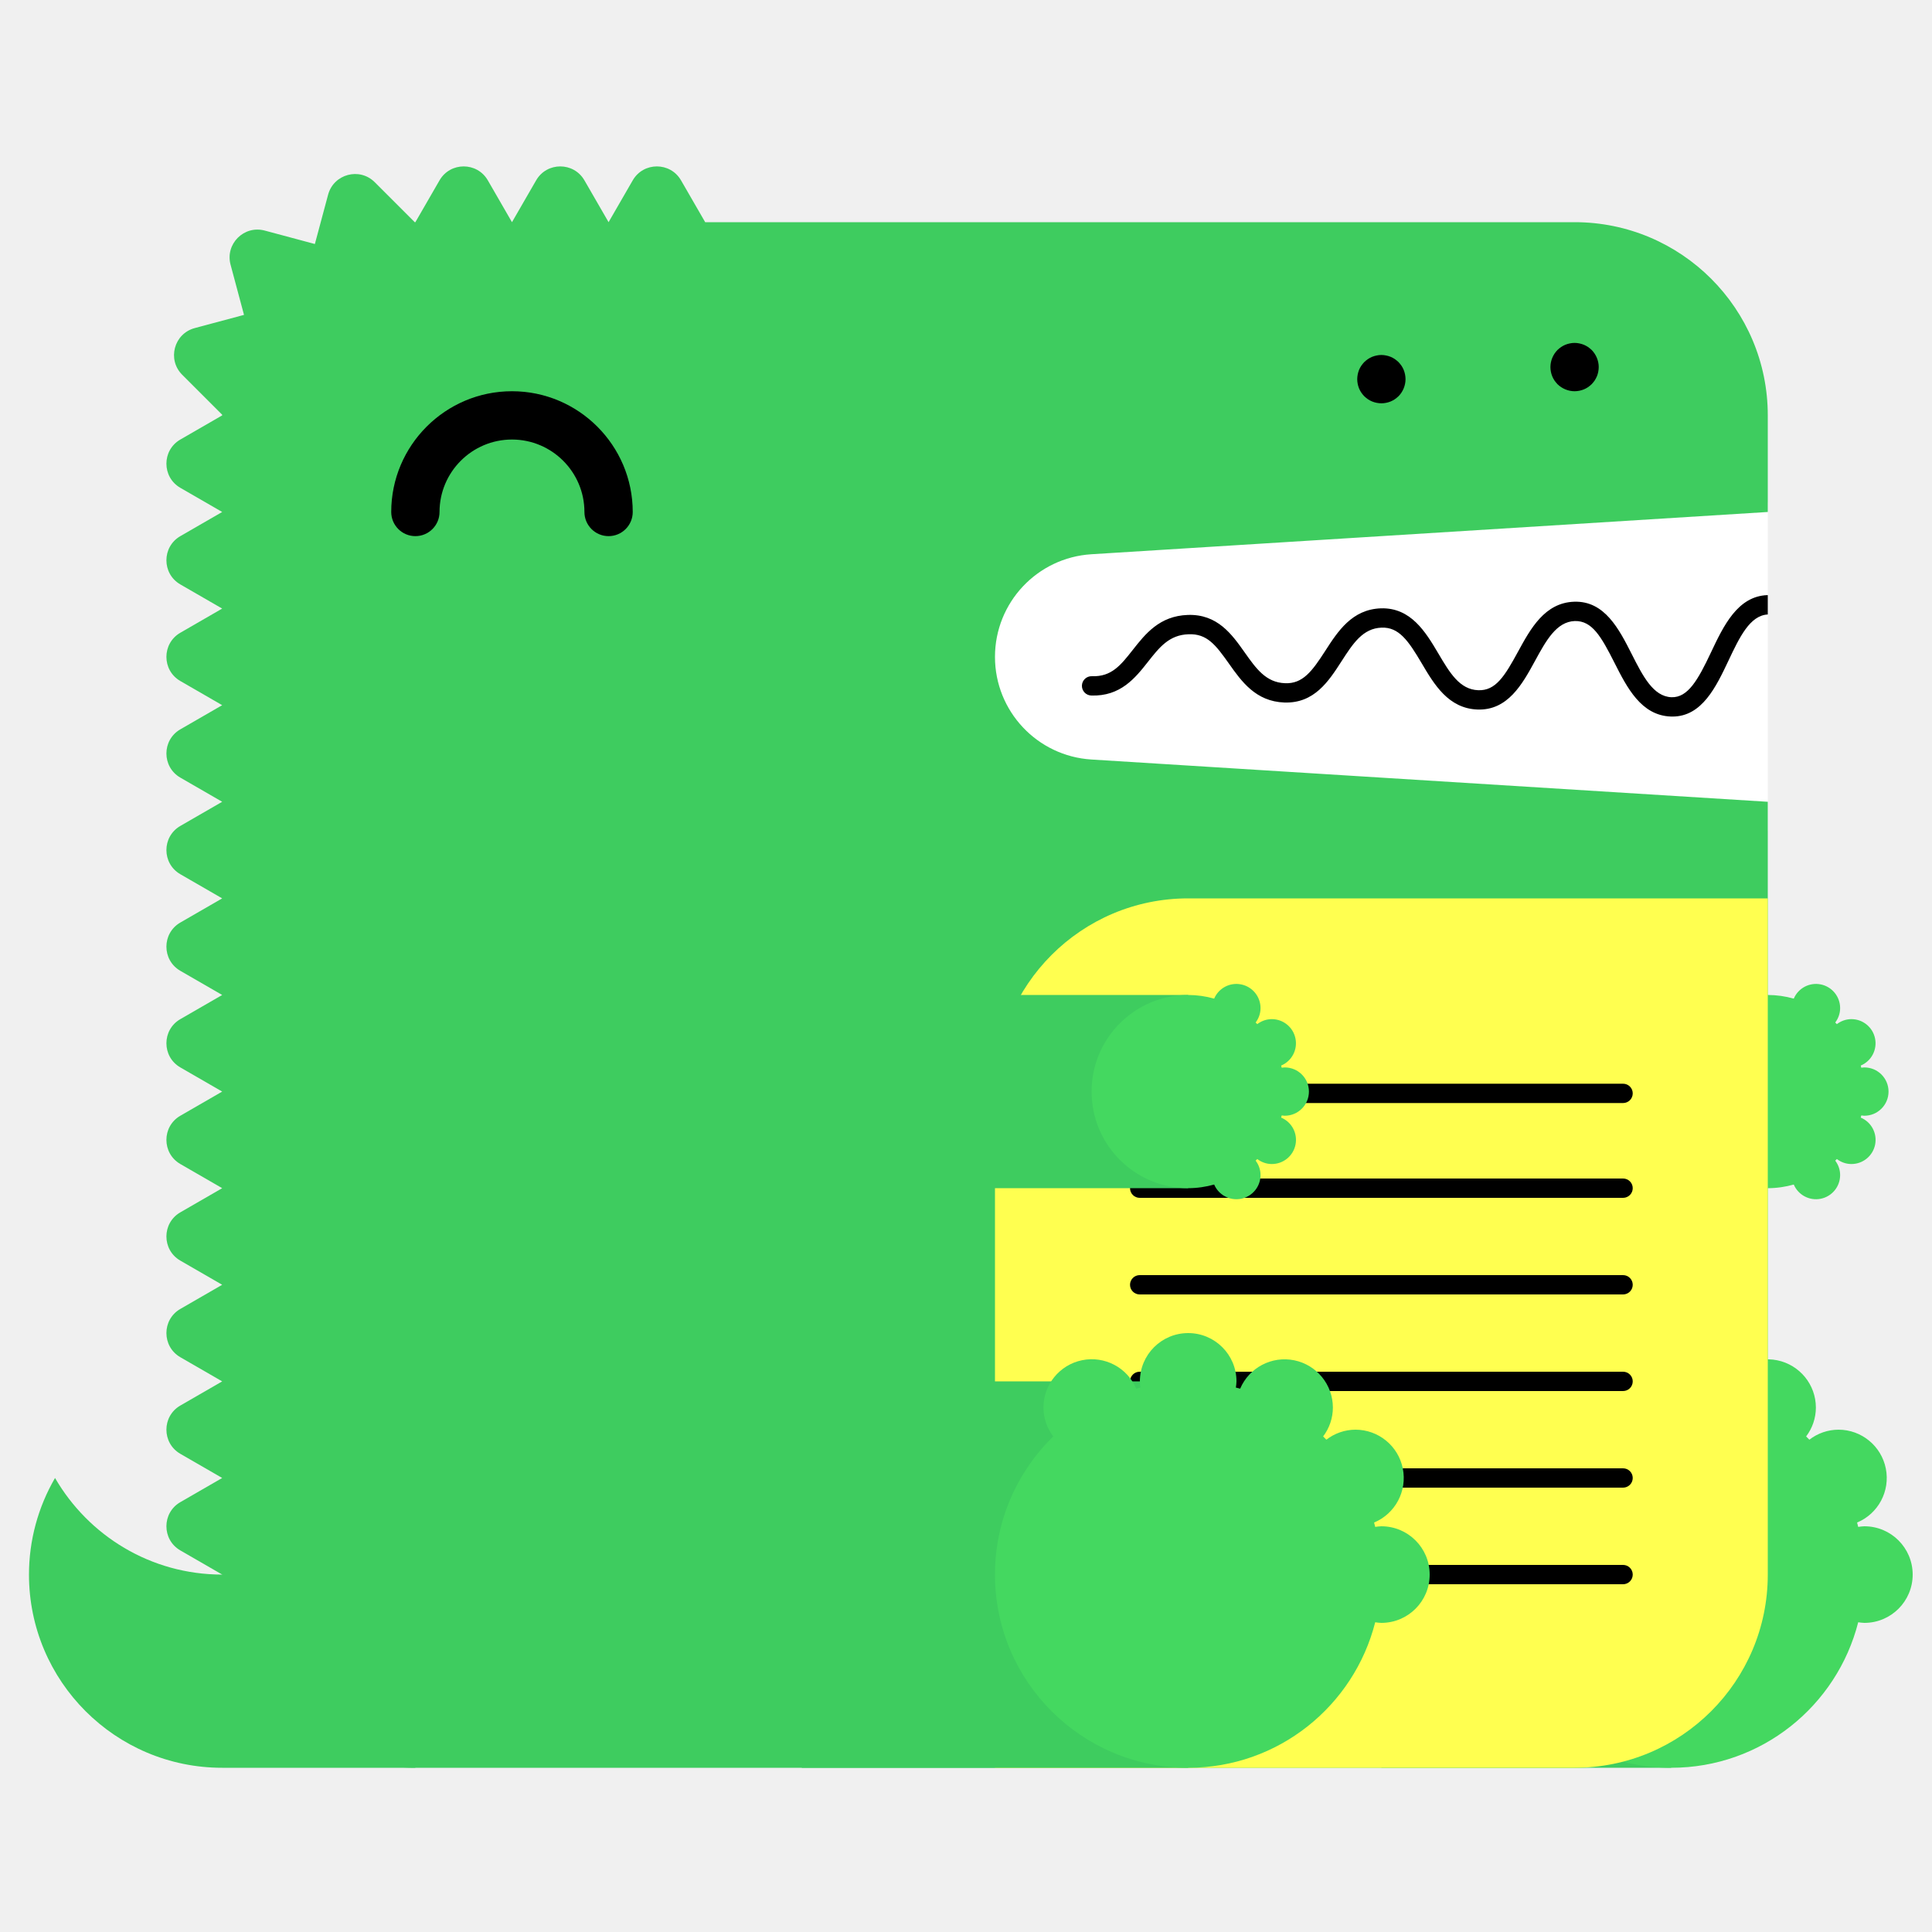
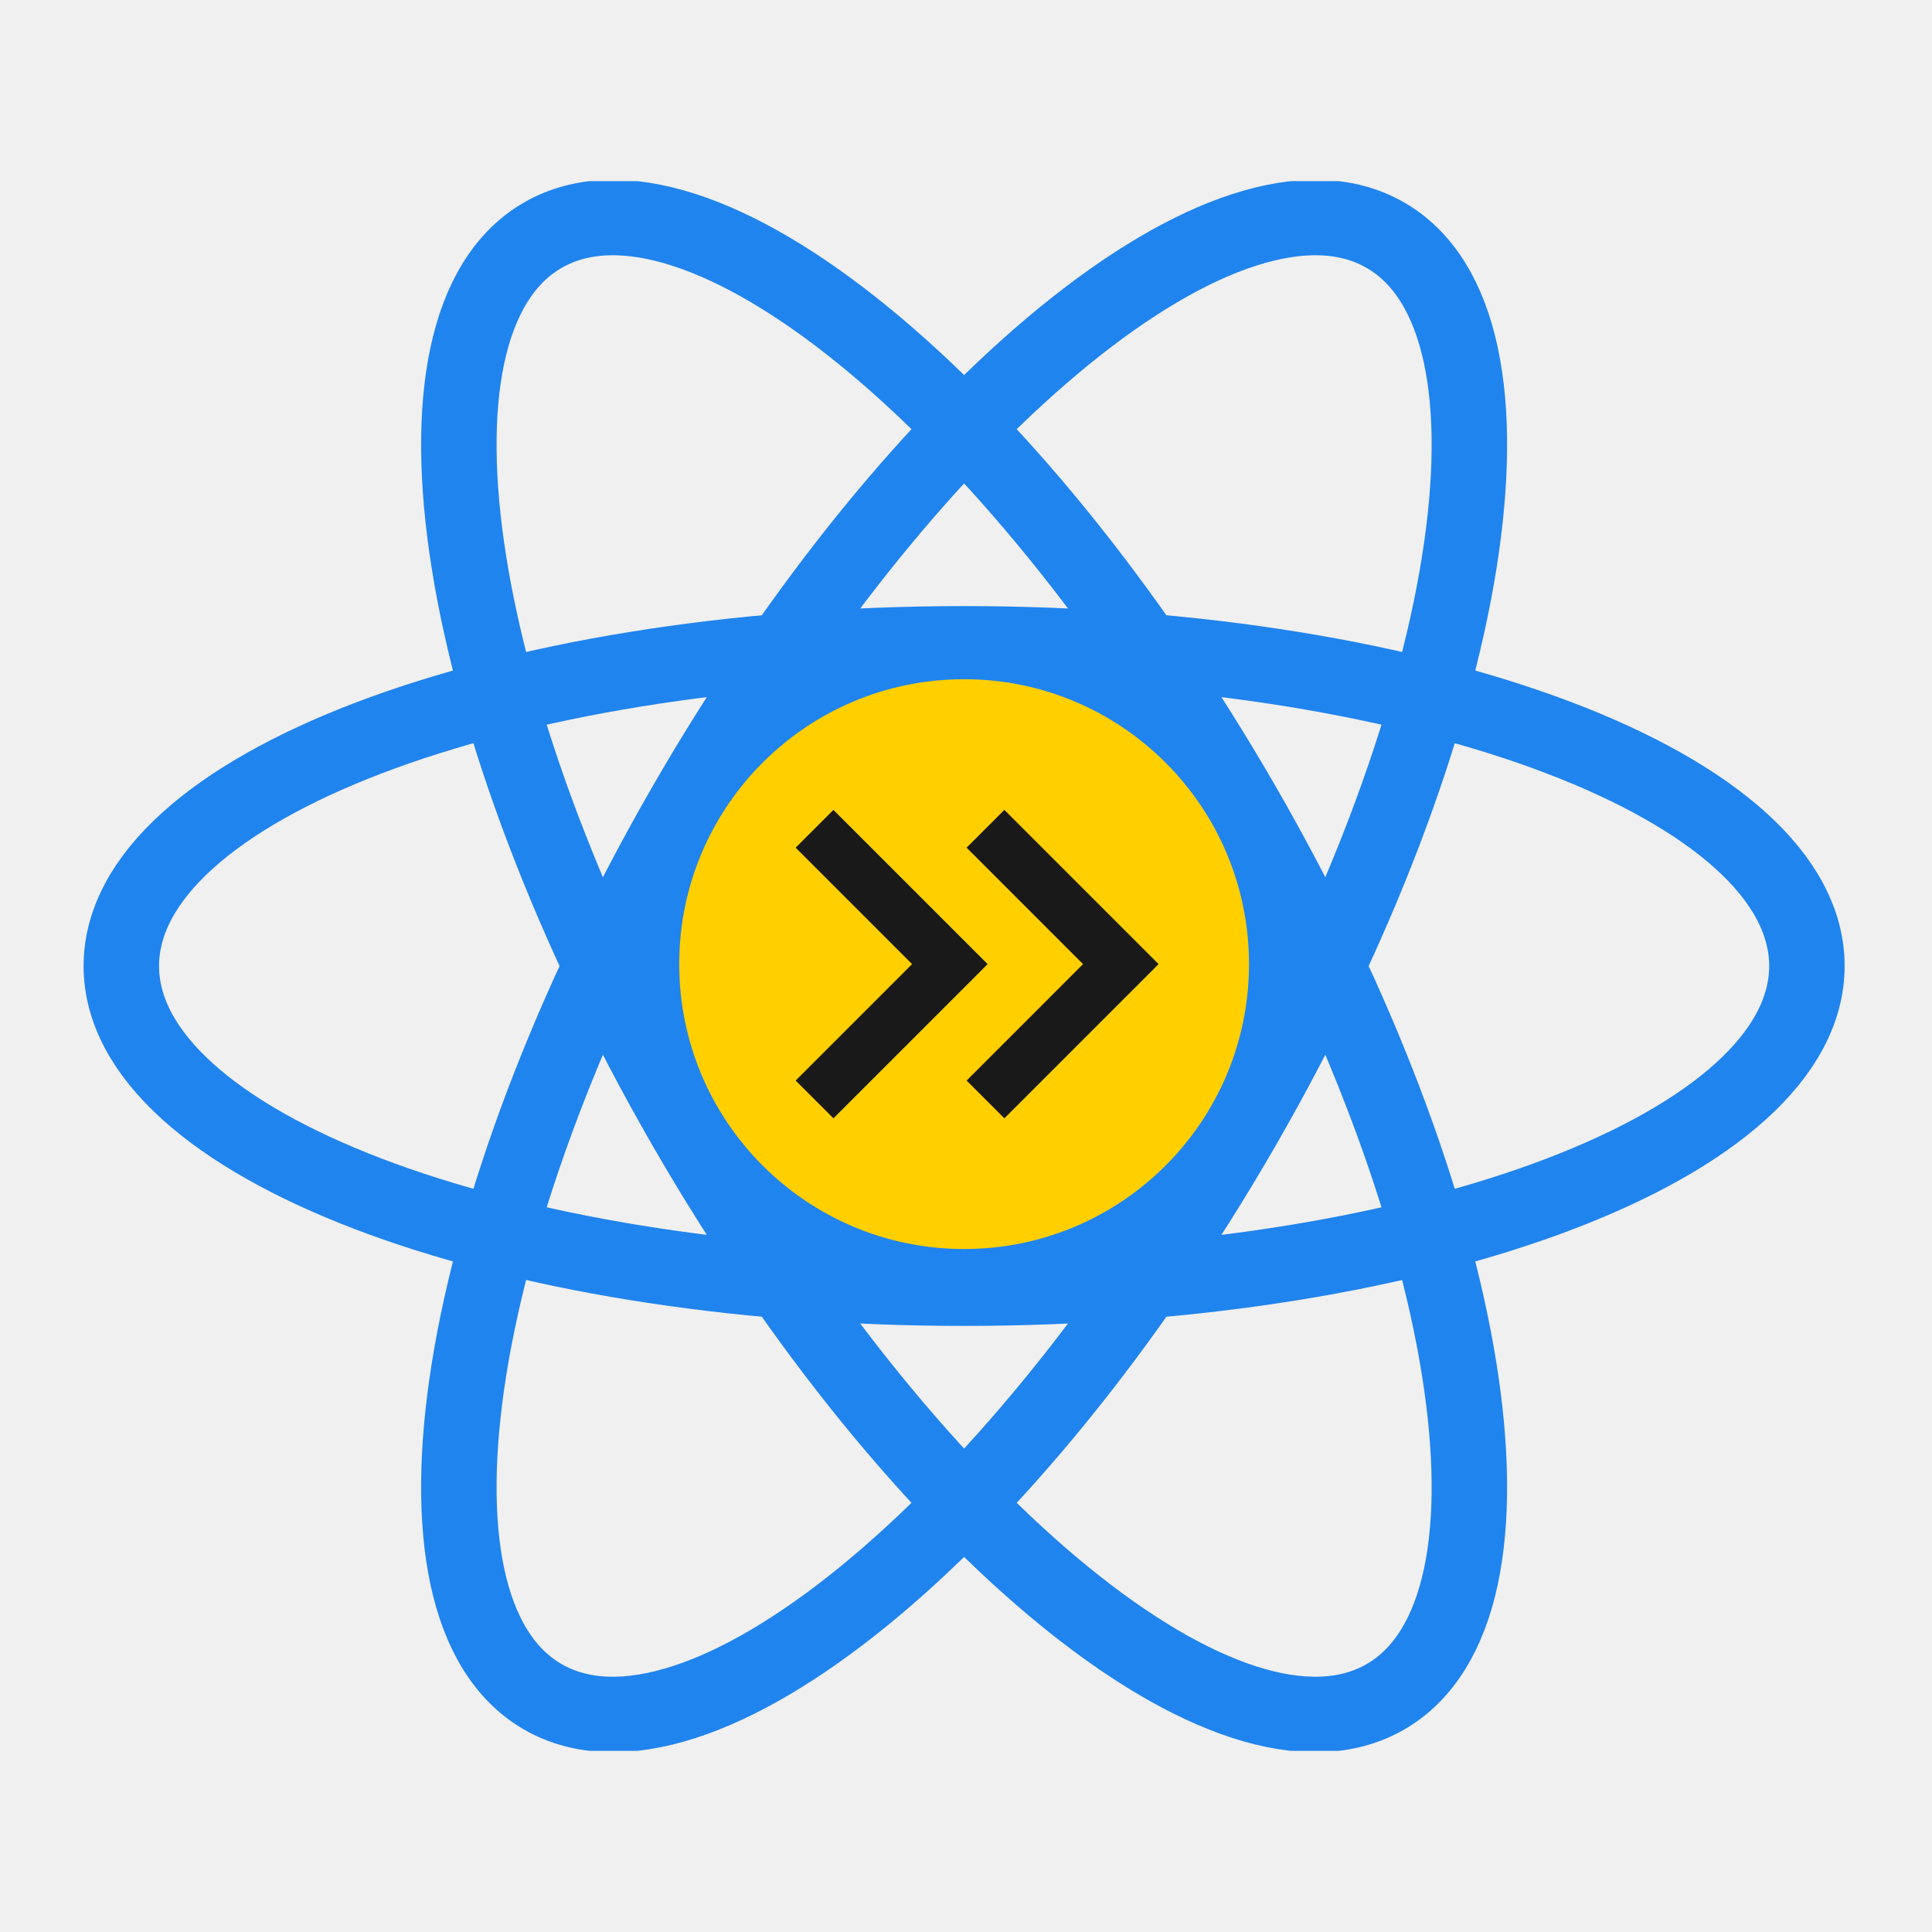
- <svg xmlns="http://www.w3.org/2000/svg" width="200" height="200" viewBox="0 0 200 200">
-   <g fill="none" fill-rule="evenodd">
-     <path fill="#FFF" d="M99 52h84v34H99z" />
-     <path d="M23 163c-7.398 0-13.843-4.027-17.303-10A19.886 19.886 0 0 0 3 163c0 11.046 8.954 20 20 20h20v-20H23z" fill="#3ECC5F" />
-     <path d="M112.98 57.376L183 53V43c0-11.046-8.954-20-20-20H73l-2.5-4.33c-1.112-1.925-3.889-1.925-5 0L63 23l-2.5-4.33c-1.111-1.925-3.889-1.925-5 0L53 23l-2.5-4.33c-1.111-1.925-3.889-1.925-5 0L43 23c-.022 0-.042.003-.065.003l-4.142-4.141c-1.57-1.571-4.252-.853-4.828 1.294l-1.369 5.104-5.192-1.392c-2.148-.575-4.111 1.389-3.535 3.536l1.39 5.193-5.102 1.367c-2.148.576-2.867 3.259-1.296 4.83l4.142 4.142c0 .021-.003.042-.003.064l-4.33 2.5c-1.925 1.111-1.925 3.889 0 5L23 53l-4.33 2.5c-1.925 1.111-1.925 3.889 0 5L23 63l-4.33 2.5c-1.925 1.111-1.925 3.889 0 5L23 73l-4.33 2.5c-1.925 1.111-1.925 3.889 0 5L23 83l-4.33 2.5c-1.925 1.111-1.925 3.889 0 5L23 93l-4.33 2.5c-1.925 1.111-1.925 3.889 0 5L23 103l-4.33 2.5c-1.925 1.111-1.925 3.889 0 5L23 113l-4.33 2.5c-1.925 1.111-1.925 3.889 0 5L23 123l-4.33 2.5c-1.925 1.111-1.925 3.889 0 5L23 133l-4.33 2.5c-1.925 1.111-1.925 3.889 0 5L23 143l-4.33 2.5c-1.925 1.111-1.925 3.889 0 5L23 153l-4.33 2.5c-1.925 1.111-1.925 3.889 0 5L23 163c0 11.046 8.954 20 20 20h120c11.046 0 20-8.954 20-20V83l-70.02-4.376A10.645 10.645 0 0 1 103 68c0-5.621 4.37-10.273 9.98-10.624" fill="#3ECC5F" />
-     <path fill="#3ECC5F" d="M143 183h30v-40h-30z" />
-     <path d="M193 158c-.219 0-.428.037-.639.064-.038-.15-.074-.301-.116-.451A5 5 0 0 0 190.32 148a4.96 4.96 0 0 0-3.016 1.036 26.531 26.531 0 0 0-.335-.336 4.955 4.955 0 0 0 1.011-2.987 5 5 0 0 0-9.599-1.959c-.148-.042-.297-.077-.445-.115.027-.211.064-.42.064-.639a5 5 0 0 0-5-5 5 5 0 0 0-5 5c0 .219.037.428.064.639-.148.038-.297.073-.445.115a4.998 4.998 0 0 0-9.599 1.959c0 1.125.384 2.151 1.011 2.987-3.717 3.632-6.031 8.693-6.031 14.3 0 11.046 8.954 20 20 20 9.339 0 17.16-6.41 19.361-15.064.211.027.42.064.639.064a5 5 0 0 0 5-5 5 5 0 0 0-5-5" fill="#44D860" />
-     <path fill="#3ECC5F" d="M153 123h30v-20h-30z" />
-     <path d="M193 115.5a2.5 2.5 0 1 0 0-5c-.109 0-.214.019-.319.032-.02-.075-.037-.15-.058-.225a2.501 2.501 0 0 0-.963-4.807c-.569 0-1.088.197-1.508.518a6.653 6.653 0 0 0-.168-.168c.314-.417.506-.931.506-1.494a2.5 2.5 0 0 0-4.8-.979A9.987 9.987 0 0 0 183 103c-5.522 0-10 4.478-10 10s4.478 10 10 10c.934 0 1.833-.138 2.69-.377a2.5 2.5 0 0 0 4.8-.979c0-.563-.192-1.077-.506-1.494.057-.055.113-.111.168-.168.42.321.939.518 1.508.518a2.5 2.5 0 0 0 .963-4.807c.021-.074.038-.15.058-.225.105.013.21.032.319.032" fill="#44D860" />
-     <path d="M63 55.5a2.5 2.5 0 0 1-2.5-2.5c0-4.136-3.364-7.5-7.5-7.5s-7.5 3.364-7.5 7.5a2.5 2.5 0 1 1-5 0c0-6.893 5.607-12.5 12.5-12.5S65.5 46.107 65.5 53a2.5 2.5 0 0 1-2.5 2.5" fill="#000" />
-     <path d="M103 183h60c11.046 0 20-8.954 20-20V93h-60c-11.046 0-20 8.954-20 20v70z" fill="#FFFF50" />
-     <path d="M168.02 124h-50.04a1 1 0 1 1 0-2h50.04a1 1 0 1 1 0 2m0 20h-50.04a1 1 0 1 1 0-2h50.04a1 1 0 1 1 0 2m0 20h-50.04a1 1 0 1 1 0-2h50.04a1 1 0 1 1 0 2m0-49.814h-50.04a1 1 0 1 1 0-2h50.04a1 1 0 1 1 0 2m0 19.814h-50.04a1 1 0 1 1 0-2h50.04a1 1 0 1 1 0 2m0 20h-50.04a1 1 0 1 1 0-2h50.04a1 1 0 1 1 0 2M183 61.611c-.012 0-.022-.006-.034-.005-3.09.105-4.552 3.196-5.842 5.923-1.346 2.85-2.387 4.703-4.093 4.647-1.889-.068-2.969-2.202-4.113-4.46-1.314-2.594-2.814-5.536-5.963-5.426-3.046.104-4.513 2.794-5.807 5.167-1.377 2.528-2.314 4.065-4.121 3.994-1.927-.07-2.951-1.805-4.136-3.813-1.321-2.236-2.848-4.75-5.936-4.664-2.994.103-4.465 2.385-5.763 4.4-1.373 2.13-2.335 3.428-4.165 3.351-1.973-.07-2.992-1.51-4.171-3.177-1.324-1.873-2.816-3.993-5.895-3.89-2.928.1-4.399 1.97-5.696 3.618-1.232 1.564-2.194 2.802-4.229 2.724a1 1 0 0 0-.072 2c3.017.101 4.545-1.8 5.872-3.487 1.177-1.496 2.193-2.787 4.193-2.855 1.926-.082 2.829 1.115 4.195 3.045 1.297 1.834 2.769 3.914 5.731 4.021 3.103.104 4.596-2.215 5.918-4.267 1.182-1.834 2.202-3.417 4.15-3.484 1.793-.067 2.769 1.35 4.145 3.681 1.297 2.197 2.766 4.686 5.787 4.796 3.125.108 4.634-2.62 5.949-5.035 1.139-2.088 2.214-4.06 4.119-4.126 1.793-.042 2.728 1.595 4.111 4.33 1.292 2.553 2.757 5.445 5.825 5.556l.169.003c3.064 0 4.518-3.075 5.805-5.794 1.139-2.41 2.217-4.68 4.067-4.773v-2z" fill="#000" />
-     <path fill="#3ECC5F" d="M83 183h40v-40H83z" />
-     <path d="M143 158c-.219 0-.428.037-.639.064-.038-.15-.074-.301-.116-.451A5 5 0 0 0 140.32 148a4.96 4.96 0 0 0-3.016 1.036 26.531 26.531 0 0 0-.335-.336 4.955 4.955 0 0 0 1.011-2.987 5 5 0 0 0-9.599-1.959c-.148-.042-.297-.077-.445-.115.027-.211.064-.42.064-.639a5 5 0 0 0-5-5 5 5 0 0 0-5 5c0 .219.037.428.064.639-.148.038-.297.073-.445.115a4.998 4.998 0 0 0-9.599 1.959c0 1.125.384 2.151 1.011 2.987-3.717 3.632-6.031 8.693-6.031 14.3 0 11.046 8.954 20 20 20 9.339 0 17.16-6.41 19.361-15.064.211.027.42.064.639.064a5 5 0 0 0 5-5 5 5 0 0 0-5-5" fill="#44D860" />
-     <path fill="#3ECC5F" d="M83 123h40v-20H83z" />
-     <path d="M133 115.5a2.5 2.5 0 1 0 0-5c-.109 0-.214.019-.319.032-.02-.075-.037-.15-.058-.225a2.501 2.501 0 0 0-.963-4.807c-.569 0-1.088.197-1.508.518a6.653 6.653 0 0 0-.168-.168c.314-.417.506-.931.506-1.494a2.5 2.5 0 0 0-4.8-.979A9.987 9.987 0 0 0 123 103c-5.522 0-10 4.478-10 10s4.478 10 10 10c.934 0 1.833-.138 2.69-.377a2.5 2.5 0 0 0 4.8-.979c0-.563-.192-1.077-.506-1.494.057-.055.113-.111.168-.168.42.321.939.518 1.508.518a2.5 2.5 0 0 0 .963-4.807c.021-.074.038-.15.058-.225.105.013.21.032.319.032" fill="#44D860" />
-     <path d="M143 41.75c-.16 0-.33-.02-.49-.05a2.52 2.52 0 0 1-.47-.14c-.15-.06-.29-.14-.431-.23-.13-.09-.259-.2-.38-.31-.109-.12-.219-.24-.309-.38s-.17-.28-.231-.43a2.619 2.619 0 0 1-.189-.96c0-.16.02-.33.05-.49.03-.16.08-.31.139-.47.061-.15.141-.29.231-.43.09-.13.2-.26.309-.38.121-.11.25-.22.38-.31.141-.09.281-.17.431-.23.149-.06.31-.11.47-.14.32-.07.65-.07.98 0 .159.03.32.08.47.14.149.06.29.14.43.23.13.09.259.2.38.31.11.12.22.25.31.38.09.14.17.28.23.43.06.16.11.31.14.47.029.16.05.33.05.49 0 .66-.271 1.31-.73 1.77-.121.11-.25.22-.38.31-.14.09-.281.17-.43.23a2.565 2.565 0 0 1-.96.19m20-1.25c-.66 0-1.3-.27-1.771-.73a3.802 3.802 0 0 1-.309-.38c-.09-.14-.17-.28-.231-.43a2.619 2.619 0 0 1-.189-.96c0-.66.27-1.3.729-1.77.121-.11.25-.22.38-.31.141-.09.281-.17.431-.23.149-.06.31-.11.47-.14.32-.07.66-.07.98 0 .159.03.32.08.47.14.149.06.29.14.43.23.13.09.259.2.38.31.459.47.73 1.11.73 1.77 0 .16-.021.33-.05.49-.03.16-.08.32-.14.47-.07.15-.14.29-.23.43-.09.13-.2.26-.31.38-.121.11-.25.22-.38.31-.14.09-.281.17-.43.23a2.565 2.565 0 0 1-.96.19" fill="#000" />
+ <svg xmlns="http://www.w3.org/2000/svg" width="512" height="512" viewBox="0 0 512 512" fill="none">
+   <g clip-path="url(#clip0_103_4)">
+     <path d="M258.5 346C307.377 346 347 306.153 347 257C347 207.847 307.377 168 258.5 168C209.623 168 170 207.847 170 257C170 306.153 209.623 346 258.5 346Z" fill="#2084EE" />
+     <path d="M255.5 341.381C378.852 341.381 478.848 303.155 478.848 256C478.848 208.845 378.852 170.619 255.5 170.619C132.148 170.619 32.152 208.845 32.152 256C32.152 303.155 132.148 341.381 255.5 341.381Z" stroke="#2084EE" stroke-width="20" />
+     <path d="M181.647 298.691C243.323 405.645 326.386 473.236 367.174 449.659C407.962 426.081 391.029 320.264 329.353 213.309C267.677 106.355 184.614 38.764 143.826 62.341C103.038 85.919 119.971 191.736 181.647 298.691Z" stroke="#2084EE" stroke-width="20" />
+     <path d="M181.647 213.309C119.971 320.264 103.038 426.081 143.826 449.659C184.614 473.236 267.677 405.645 329.353 298.691C391.029 191.736 407.962 85.919 367.174 62.341C326.386 38.764 243.323 106.355 181.647 213.309Z" stroke="#2084EE" stroke-width="20" />
+     <g clip-path="url(#clip1_103_4)">
+       <path d="M255.5 331C297.198 331 331 297.198 331 255.5C331 213.802 297.198 180 255.5 180C213.802 180 180 213.802 180 255.5C180 297.198 213.802 331 255.5 331Z" fill="#FFCF00" />
+       <path d="M220.868 214.633L261.735 255.5L220.868 296.367L210.858 286.358L241.715 255.5L210.858 224.642L220.868 214.633ZM266.168 214.633L307.035 255.5L266.168 296.367L256.158 286.358L287.015 255.5L256.158 224.642L266.168 214.633Z" fill="#191919" />
+     </g>
  </g>
+   <defs>
+     <clipPath id="clip0_103_4">
+       <rect width="467" height="416" fill="white" transform="translate(22 48)" />
+     </clipPath>
+     <clipPath id="clip1_103_4">
+       <rect width="151" height="151" fill="white" transform="translate(180 180)" />
+     </clipPath>
+   </defs>
</svg>
